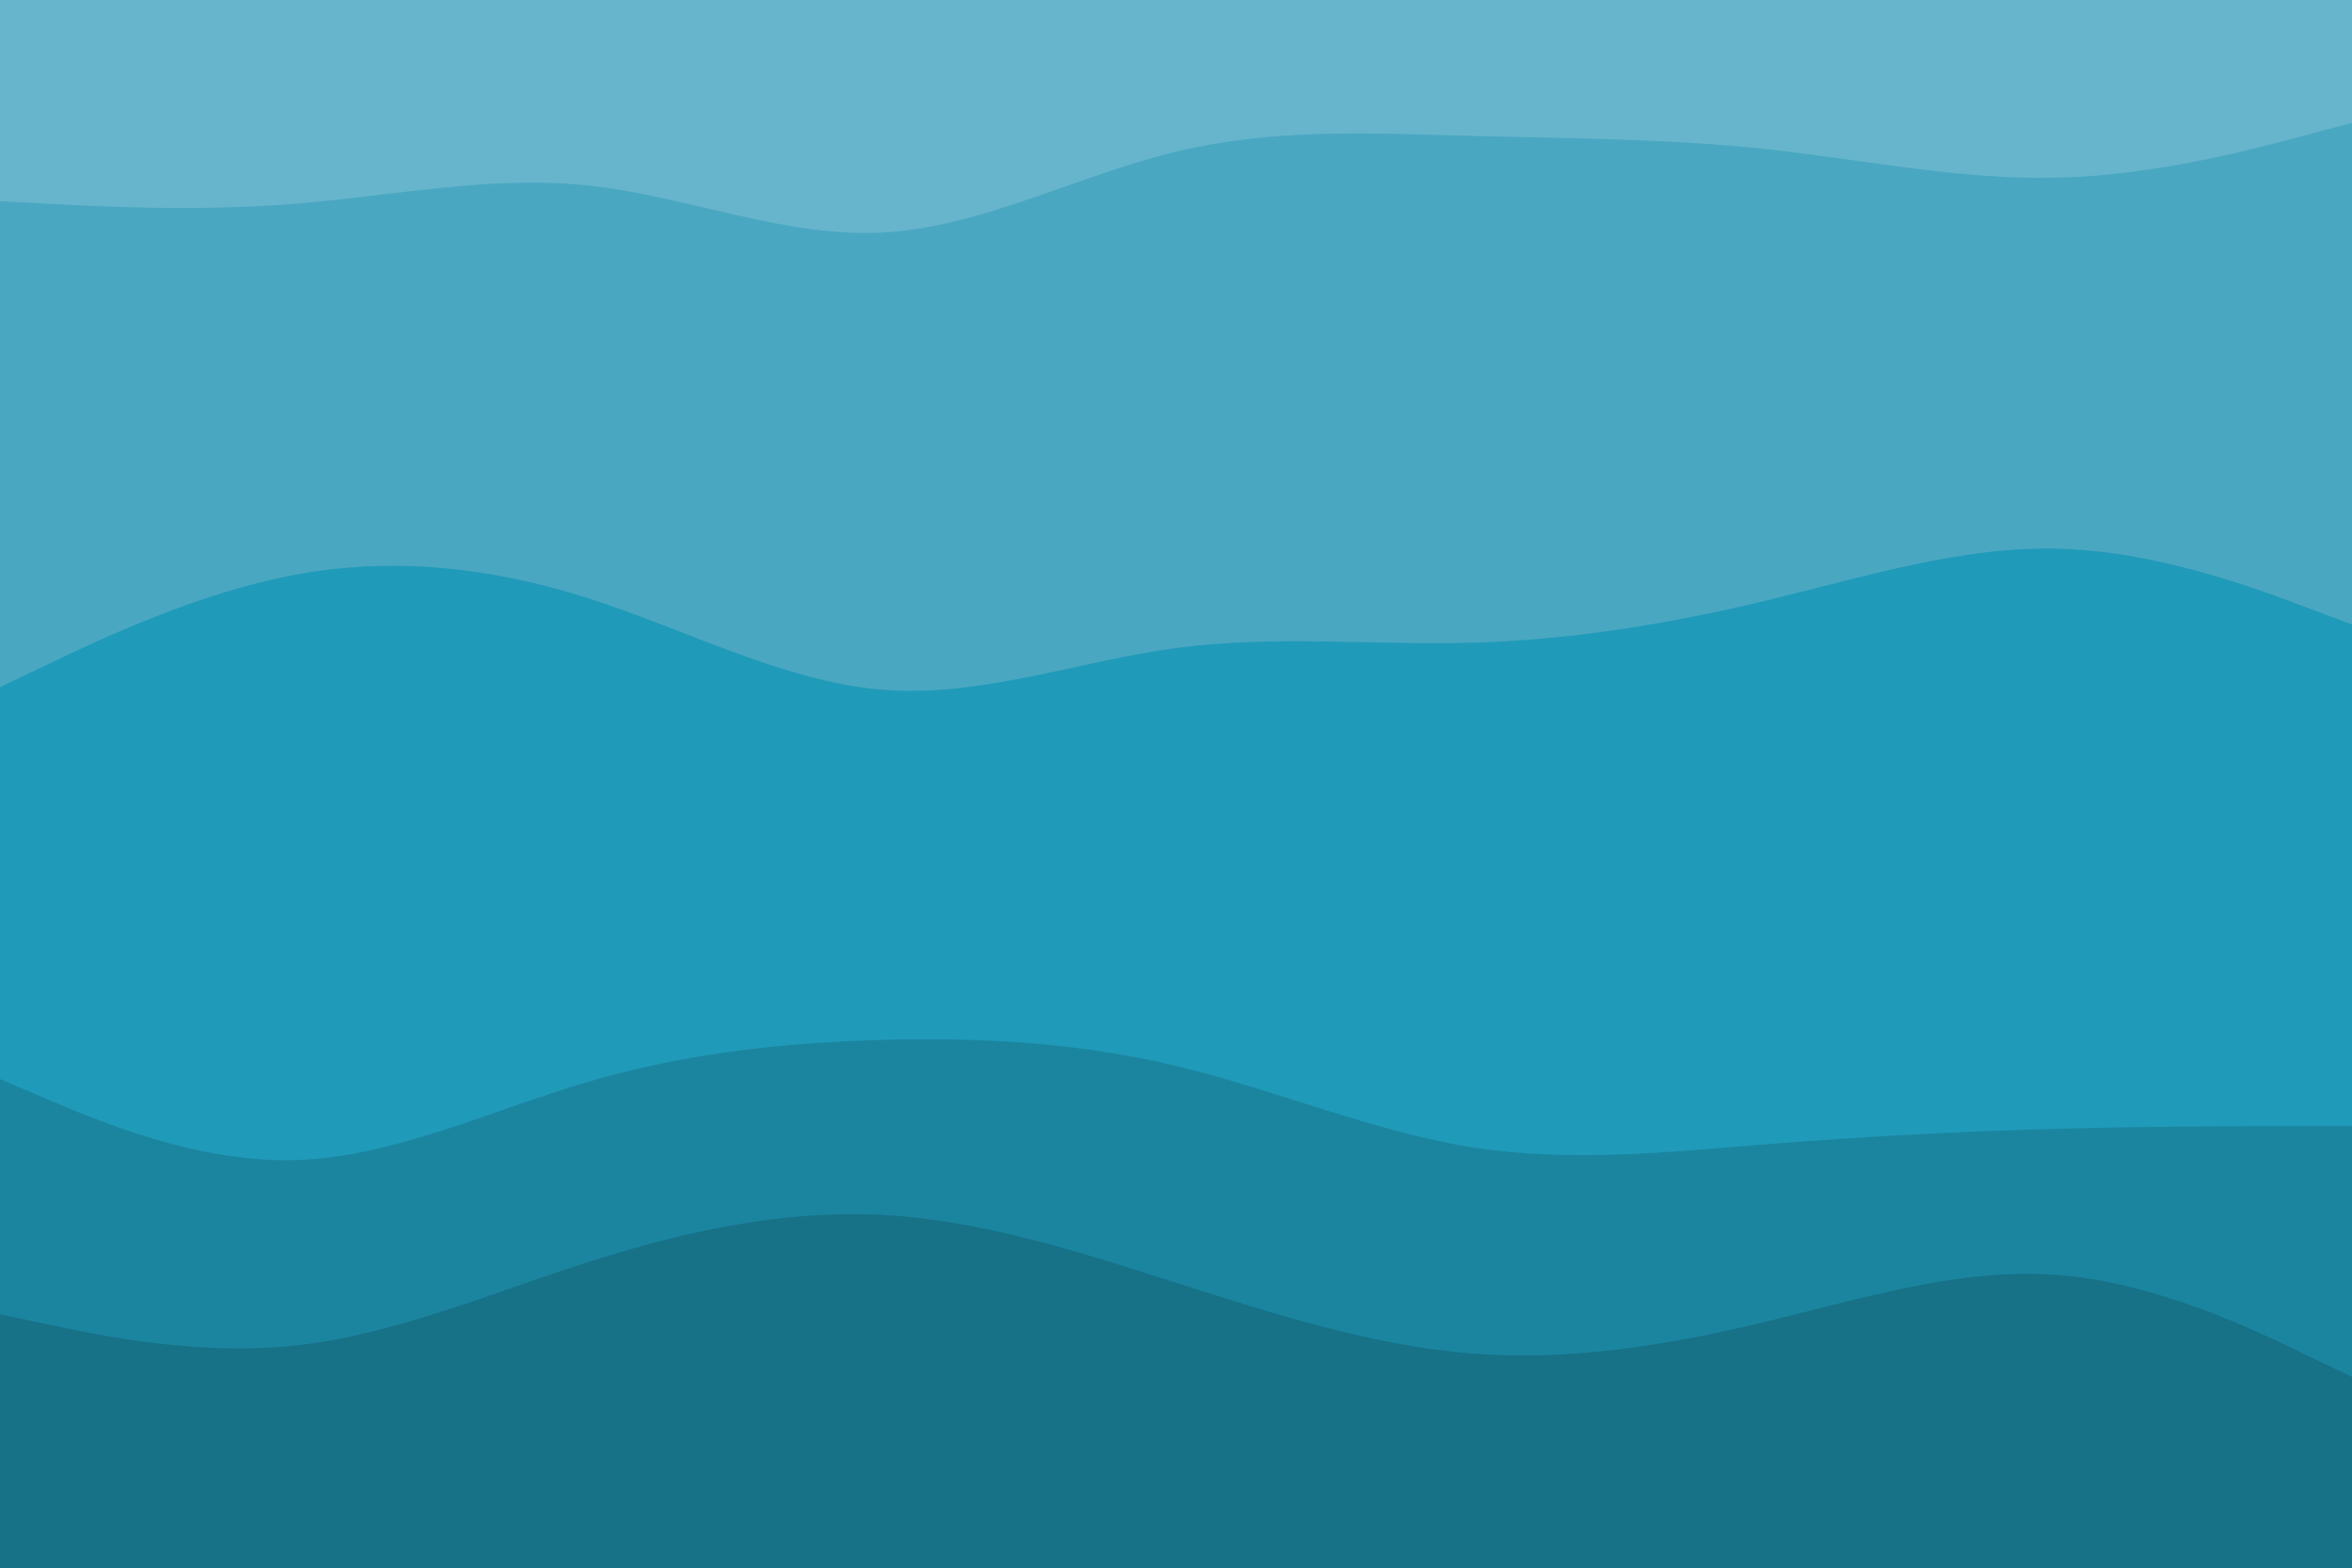
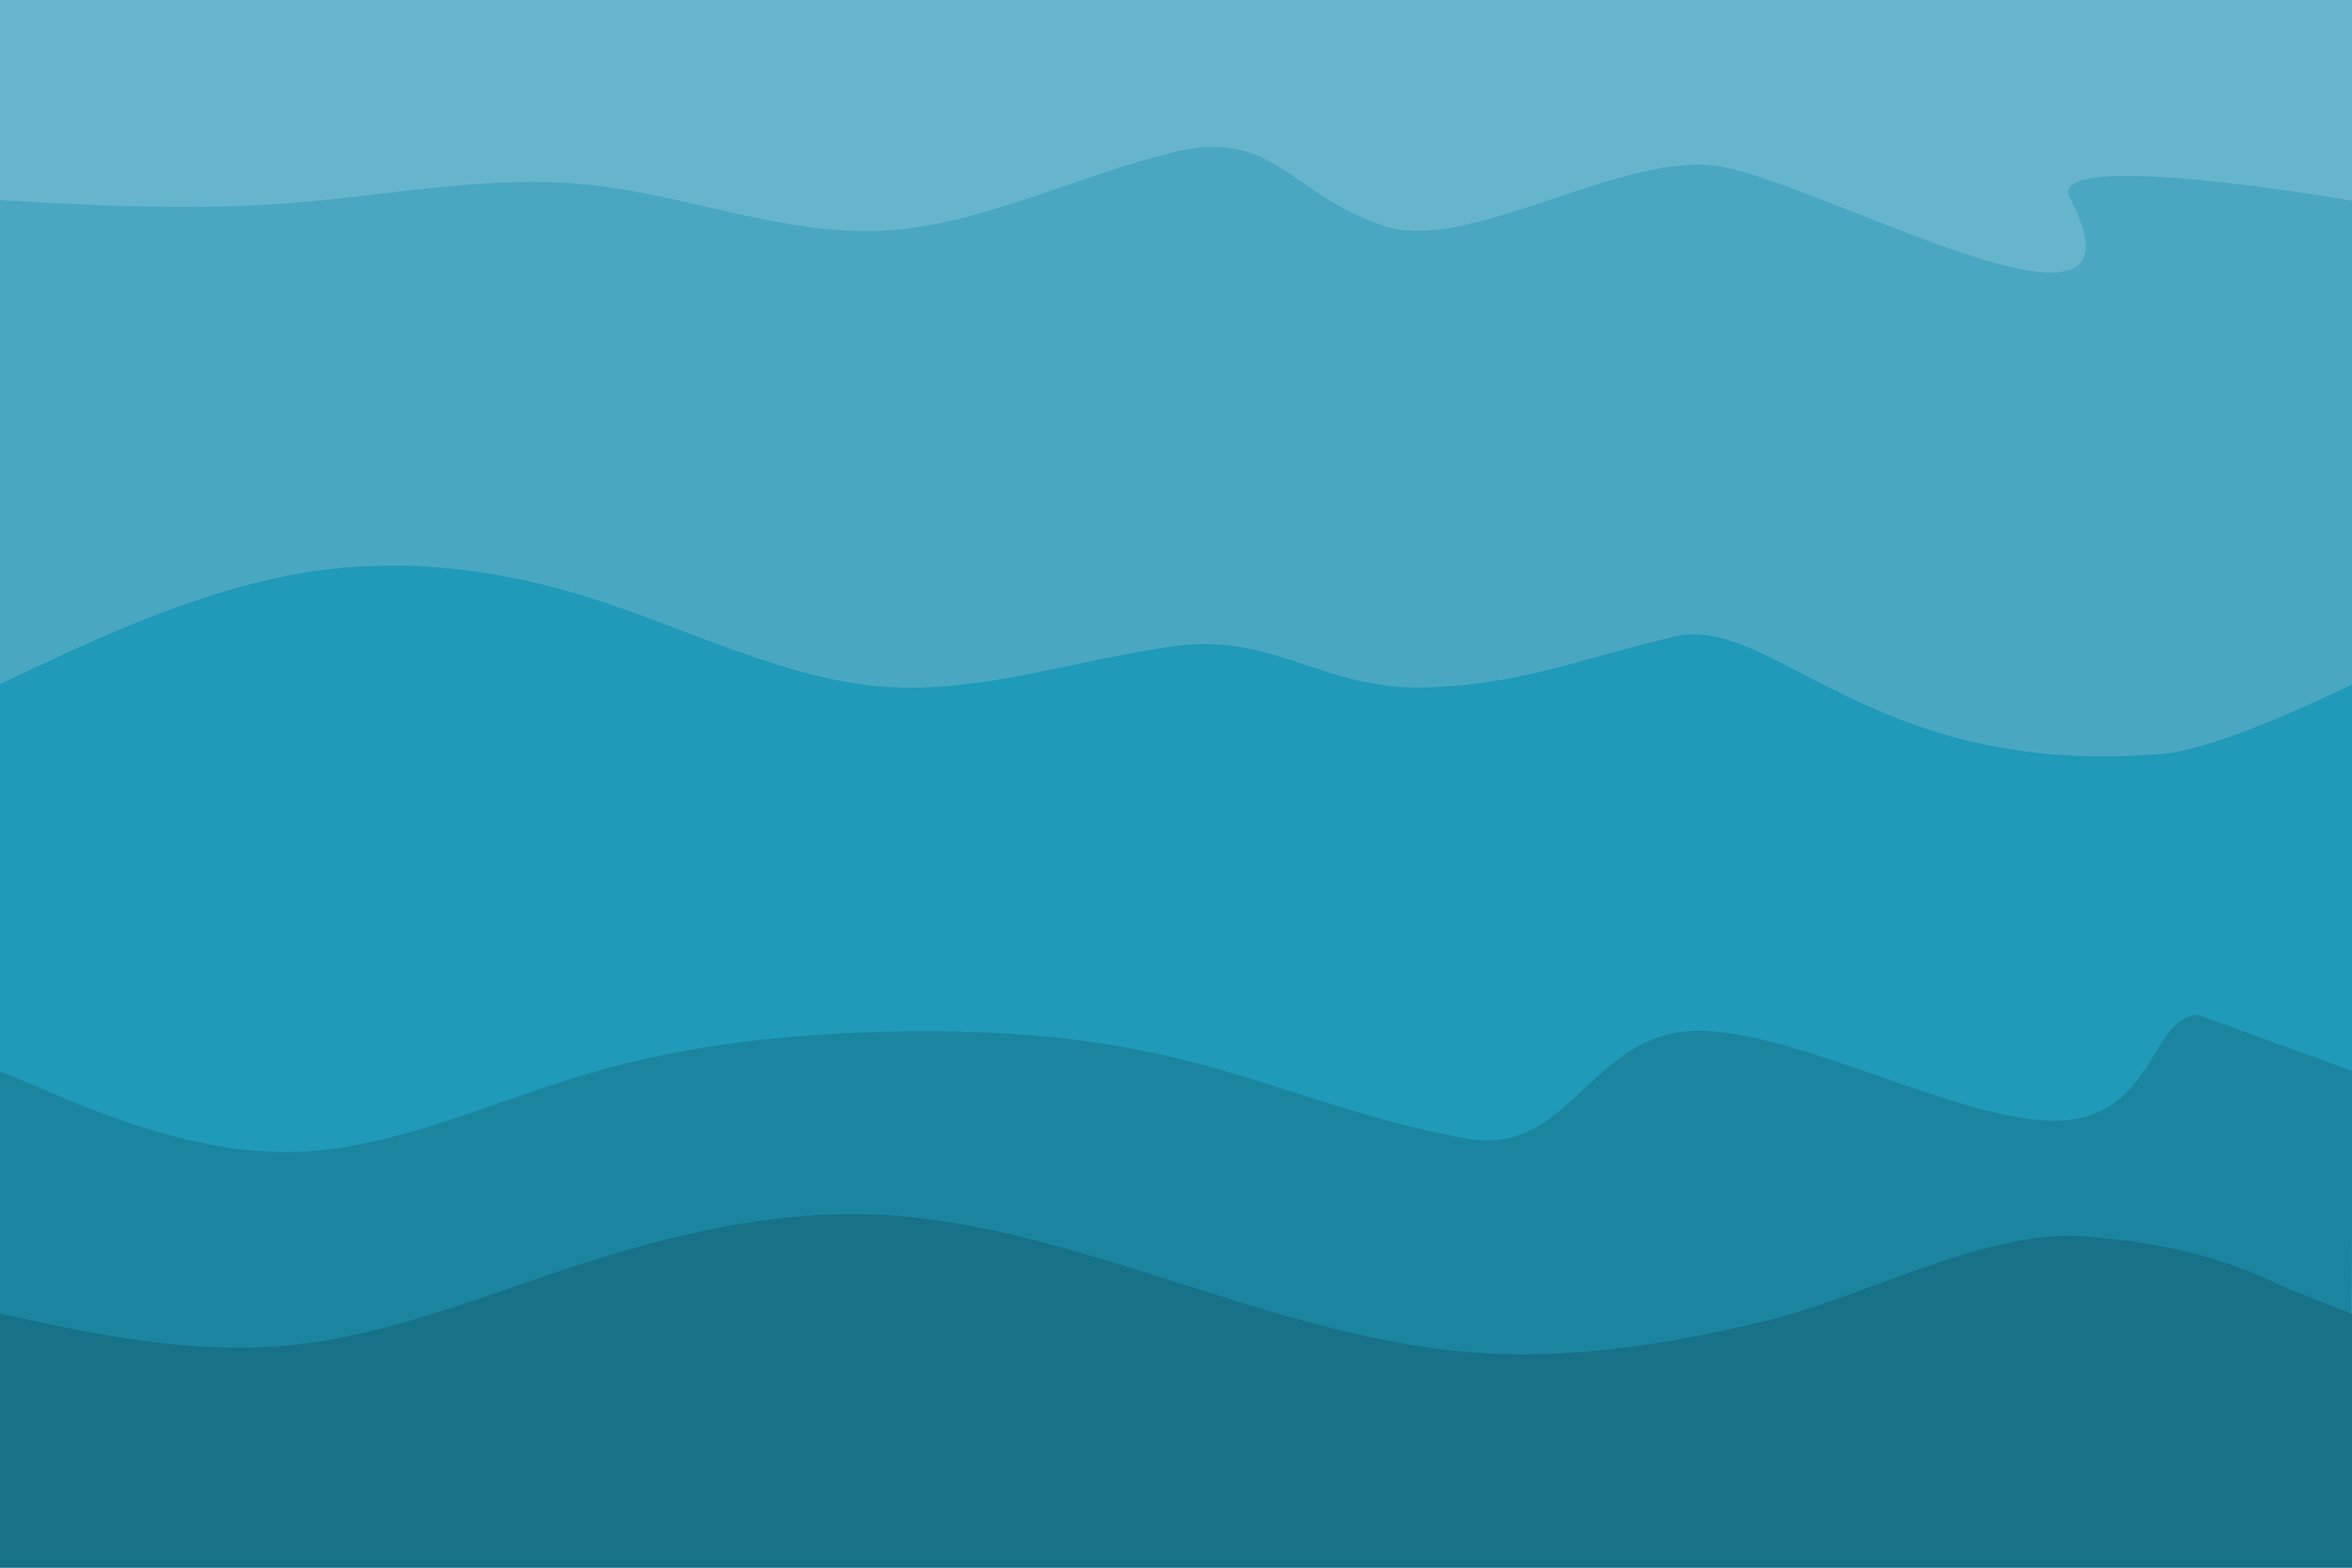
- <svg xmlns="http://www.w3.org/2000/svg" id="visual" viewBox="0 0 900 600" width="900" height="600" version="1.1">
-   <path d="M0 79L18.8 80C37.7 81 75.3 83 112.8 80C150.3 77 187.7 69 225.2 73C262.7 77 300.3 93 337.8 91C375.3 89 412.7 69 450.2 60C487.7 51 525.3 53 562.8 54C600.3 55 637.7 55 675.2 59C712.7 63 750.3 71 787.8 70C825.3 69 862.7 59 881.3 54L900 49L900 0L881.3 0C862.7 0 825.3 0 787.8 0C750.3 0 712.7 0 675.2 0C637.7 0 600.3 0 562.8 0C525.3 0 487.7 0 450.2 0C412.7 0 375.3 0 337.8 0C300.3 0 262.7 0 225.2 0C187.7 0 150.3 0 112.8 0C75.3 0 37.7 0 18.8 0L0 0Z" fill="#67b5cc" />
-   <path d="M0 265L18.8 256C37.7 247 75.3 229 112.8 222C150.3 215 187.7 219 225.2 231C262.7 243 300.3 263 337.8 266C375.3 269 412.7 255 450.2 250C487.7 245 525.3 249 562.8 248C600.3 247 637.7 241 675.2 232C712.7 223 750.3 211 787.8 212C825.3 213 862.7 227 881.3 234L900 241L900 47L881.3 52C862.7 57 825.3 67 787.8 68C750.3 69 712.7 61 675.2 57C637.7 53 600.3 53 562.8 52C525.3 51 487.7 49 450.2 58C412.7 67 375.3 87 337.8 89C300.3 91 262.7 75 225.2 71C187.7 67 150.3 75 112.8 78C75.3 81 37.7 79 18.8 78L0 77Z" fill="#4aa7c2" />
-   <path d="M0 415L18.8 423C37.7 431 75.3 447 112.8 446C150.3 445 187.7 427 225.2 416C262.7 405 300.3 401 337.8 400C375.3 399 412.7 401 450.2 410C487.7 419 525.3 435 562.8 441C600.3 447 637.7 443 675.2 440C712.7 437 750.3 435 787.8 434C825.3 433 862.7 433 881.3 433L900 433L900 239L881.3 232C862.7 225 825.3 211 787.8 210C750.3 209 712.7 221 675.2 230C637.7 239 600.3 245 562.8 246C525.3 247 487.7 243 450.2 248C412.7 253 375.3 267 337.8 264C300.3 261 262.7 241 225.2 229C187.7 217 150.3 213 112.8 220C75.3 227 37.7 245 18.8 254L0 263Z" fill="#209ab9" />
-   <path d="M0 505L18.8 509C37.7 513 75.3 521 112.8 517C150.3 513 187.7 497 225.2 485C262.7 473 300.3 465 337.8 467C375.3 469 412.7 481 450.2 493C487.7 505 525.3 517 562.8 520C600.3 523 637.7 517 675.2 508C712.7 499 750.3 487 787.8 490C825.3 493 862.7 511 881.3 520L900 529L900 431L881.3 431C862.7 431 825.3 431 787.8 432C750.3 433 712.7 435 675.2 438C637.7 441 600.3 445 562.8 439C525.3 433 487.7 417 450.2 408C412.7 399 375.3 397 337.8 398C300.3 399 262.7 403 225.2 414C187.7 425 150.3 443 112.8 444C75.3 445 37.7 429 18.8 421L0 413Z" fill="#1b85a0" />
-   <path d="M0 601L18.8 601C37.7 601 75.3 601 112.8 601C150.3 601 187.7 601 225.2 601C262.7 601 300.3 601 337.8 601C375.3 601 412.7 601 450.2 601C487.7 601 525.3 601 562.8 601C600.3 601 637.7 601 675.2 601C712.7 601 750.3 601 787.8 601C825.3 601 862.7 601 881.3 601L900 601L900 527L881.3 518C862.7 509 825.3 491 787.8 488C750.3 485 712.7 497 675.2 506C637.7 515 600.3 521 562.8 518C525.3 515 487.7 503 450.2 491C412.7 479 375.3 467 337.8 465C300.3 463 262.7 471 225.2 483C187.7 495 150.3 511 112.8 515C75.3 519 37.7 511 18.8 507L0 503Z" fill="#177187">
+ <svg xmlns="http://www.w3.org/2000/svg" version="1.1" viewBox="0 0 900 600" xml:space="preserve" style="height:100%">
+   <style type="text/css">
+ 	.st0{fill:#67B5CC;}
+ 	.st1{fill:#4AA7C2;}
+ 	.st2{fill:#209AB9;}
+ 	.st3{fill:#1B85A0;}
+ 	.st4{fill:#177187;}

+   .wave {
+     animation: wave 5s cubic-bezier(0.36, 0.45, 0.63, 0.53) infinite;
+     transform: translate3d(0, 0, 0);
+     animation-direction: alternate-reverse;
+ 	
+   }
+   
+   .wave:nth-child(3) {
+     top: -175px;
+     animation: 
+       swell 5s ease-in-out -1.25s infinite;
+     opacity: 1;
+ 	    animation-direction: alternate-reverse;

- </path>
+   }
+ 
+   .wave:nth-child(5) {
+     top: -175px;
+     animation:
+       swell 5s ease-in-out -1.25s infinite;
+     opacity: 1;
+ 	    animation-direction: alternate-reverse;
+ 
+   }
+ 
+   @keyframes wave {
+     0% {
+       transform: translate3d(0, 0, 0);
+     }
+     100% {
+       transform: translate3d(10%, 0, 0);
+     }
+   }
+ 
+   @keyframes swell {
+     0%{
+ 
+       transform: translate3d(10%, -40px, 0);
+     }
+     100% {
+       transform: translate3d(0%, 15px, 0);
+     }
+   }
+ </style>
+   <path class="st0 wave" d="m881.3 0h-93.5s-75.1 0-112.6 0-74.9 0-112.4 0-75.1 0-112.6 0-74.9 0-112.4 0-75.1 0-112.6 0-74.9 0-112.4 0-75.1 0-94 0h-18.8v600h900v-600h-18.7z" />
+   <path class="st1 wave" d="m792 75.7c36.2 69.3-99.1-8.5-136.6-12.4s-93.7 33.6-125.6 23.2c-35.6-11.5-42.1-37.3-79.6-28.5s-74.9 28.4-112.4 30.3-75.1-13.7-112.6-17.6-74.9 3.9-112.4 6.9-75.1 1-94 0l-18.8-1v512.8h900v-407.2-105.4s-118.2-20.6-108-1.1z" />
+   <path class="st2 wave" d="m828.4 288.4c-111.8 10.2-150-53.6-187.5-44.8s-58.9 18.6-96.4 19.5c-37.5 1-56.8-20.7-94.3-15.9-37.5 4.9-74.9 18.5-112.4 15.6s-75.1-22.4-112.6-34.2c-37.5-11.7-74.9-15.6-112.4-8.8s-75.1 24.4-94 33.2l-18.8 8.8v329.8h900v-203.8-125.8c-0.1-0.1-49.1 24.4-71.6 26.4z" />
+   <path class="st3 wave" d="m841.3 388.5c-18.6 0-16.5 39.4-54 40.4s-104-37.2-141.5-34.2-45.9 47.2-83.4 41.2-75.1-22-112.5-31-74.9-11-112.3-10-75.1 5-112.5 16-74.9 29-112.3 30-75.1-15-94-23l-18.8-8v188h899.5v-72l0.6-67.1v-48.9l-58.8-21.4z" />
+   <path class="st4 wave" d="m0 600h18.8 94s74.9 0 112.4 0 75.1 0 112.6 0 74.9 0 112.4 0 75.1 0 112.6 0 74.9 0 112.4 0 75.1 0 112.6 0 74.9 0 93.5 0h18.7v-97.1l-25.5-10.1c-18.6-8.9-39.1-16.6-76.6-19.6s-85.2 23.6-122.7 32.5-74.9 14.9-112.4 11.9-75.1-14.9-112.6-26.8-74.9-23.8-112.4-25.8-75.1 6-112.6 17.9-74.9 27.8-112.4 31.8-75.1-4-94-7.9l-18.8-4v97.2z" />
</svg>
